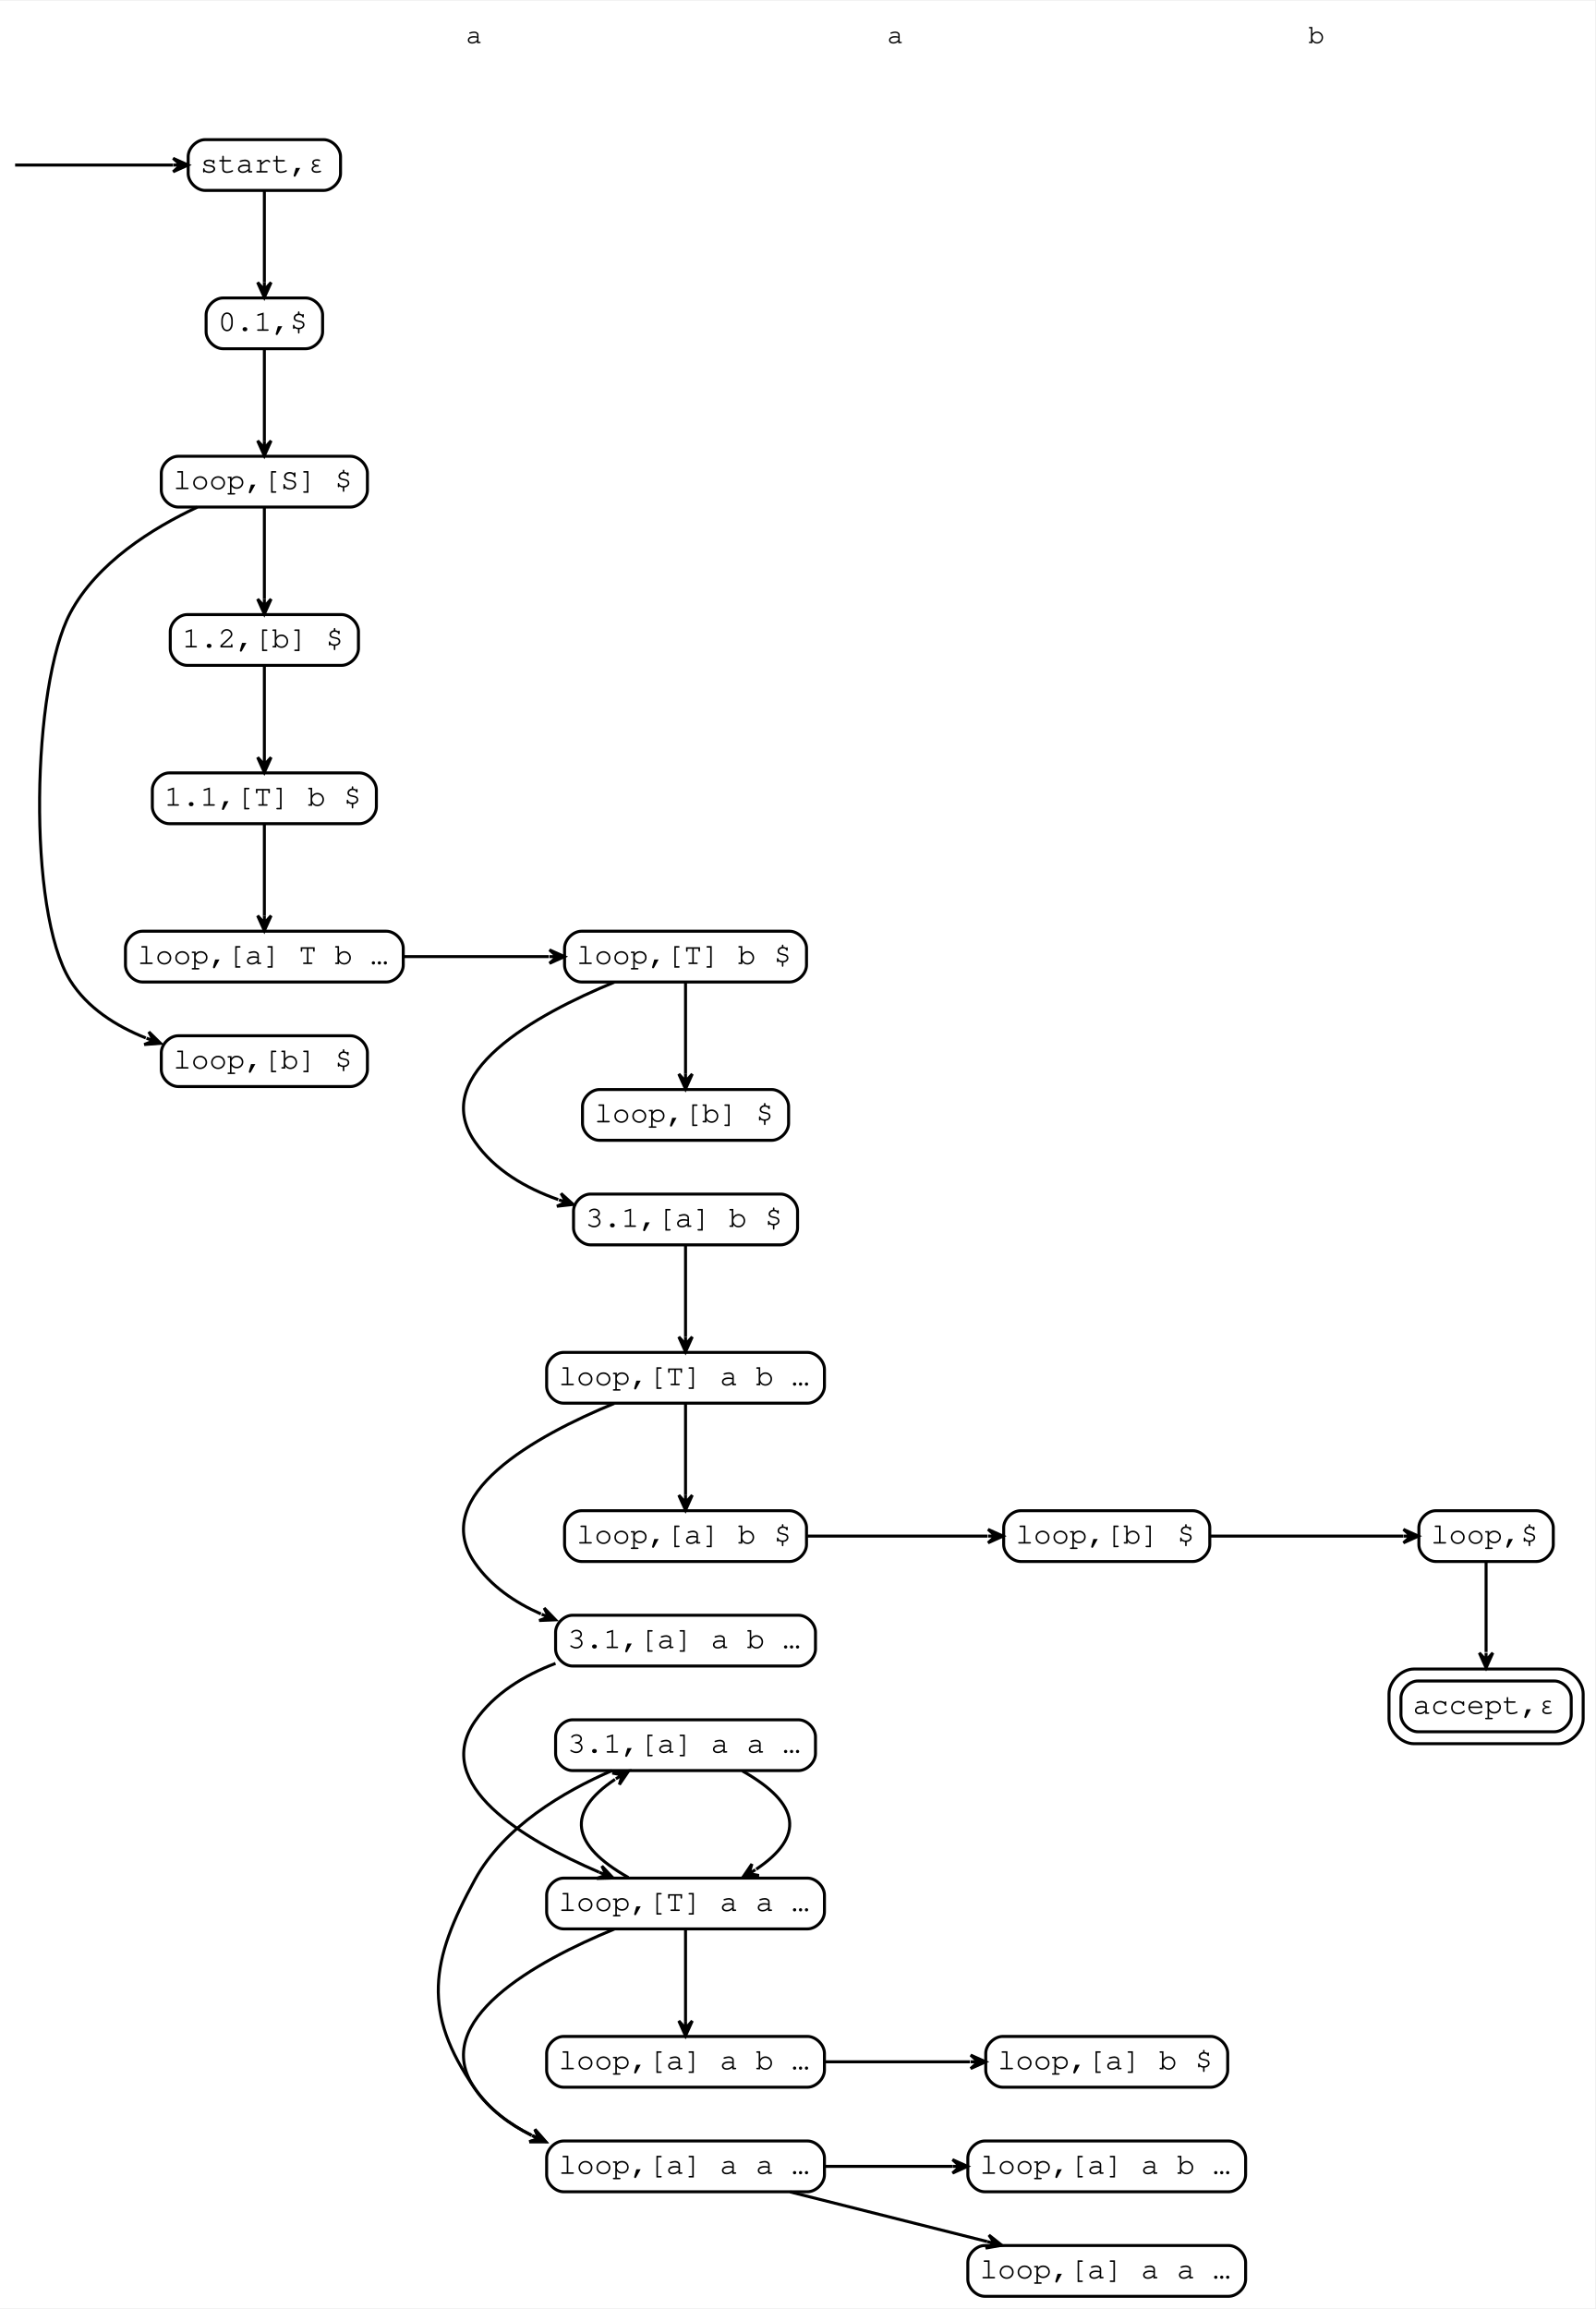
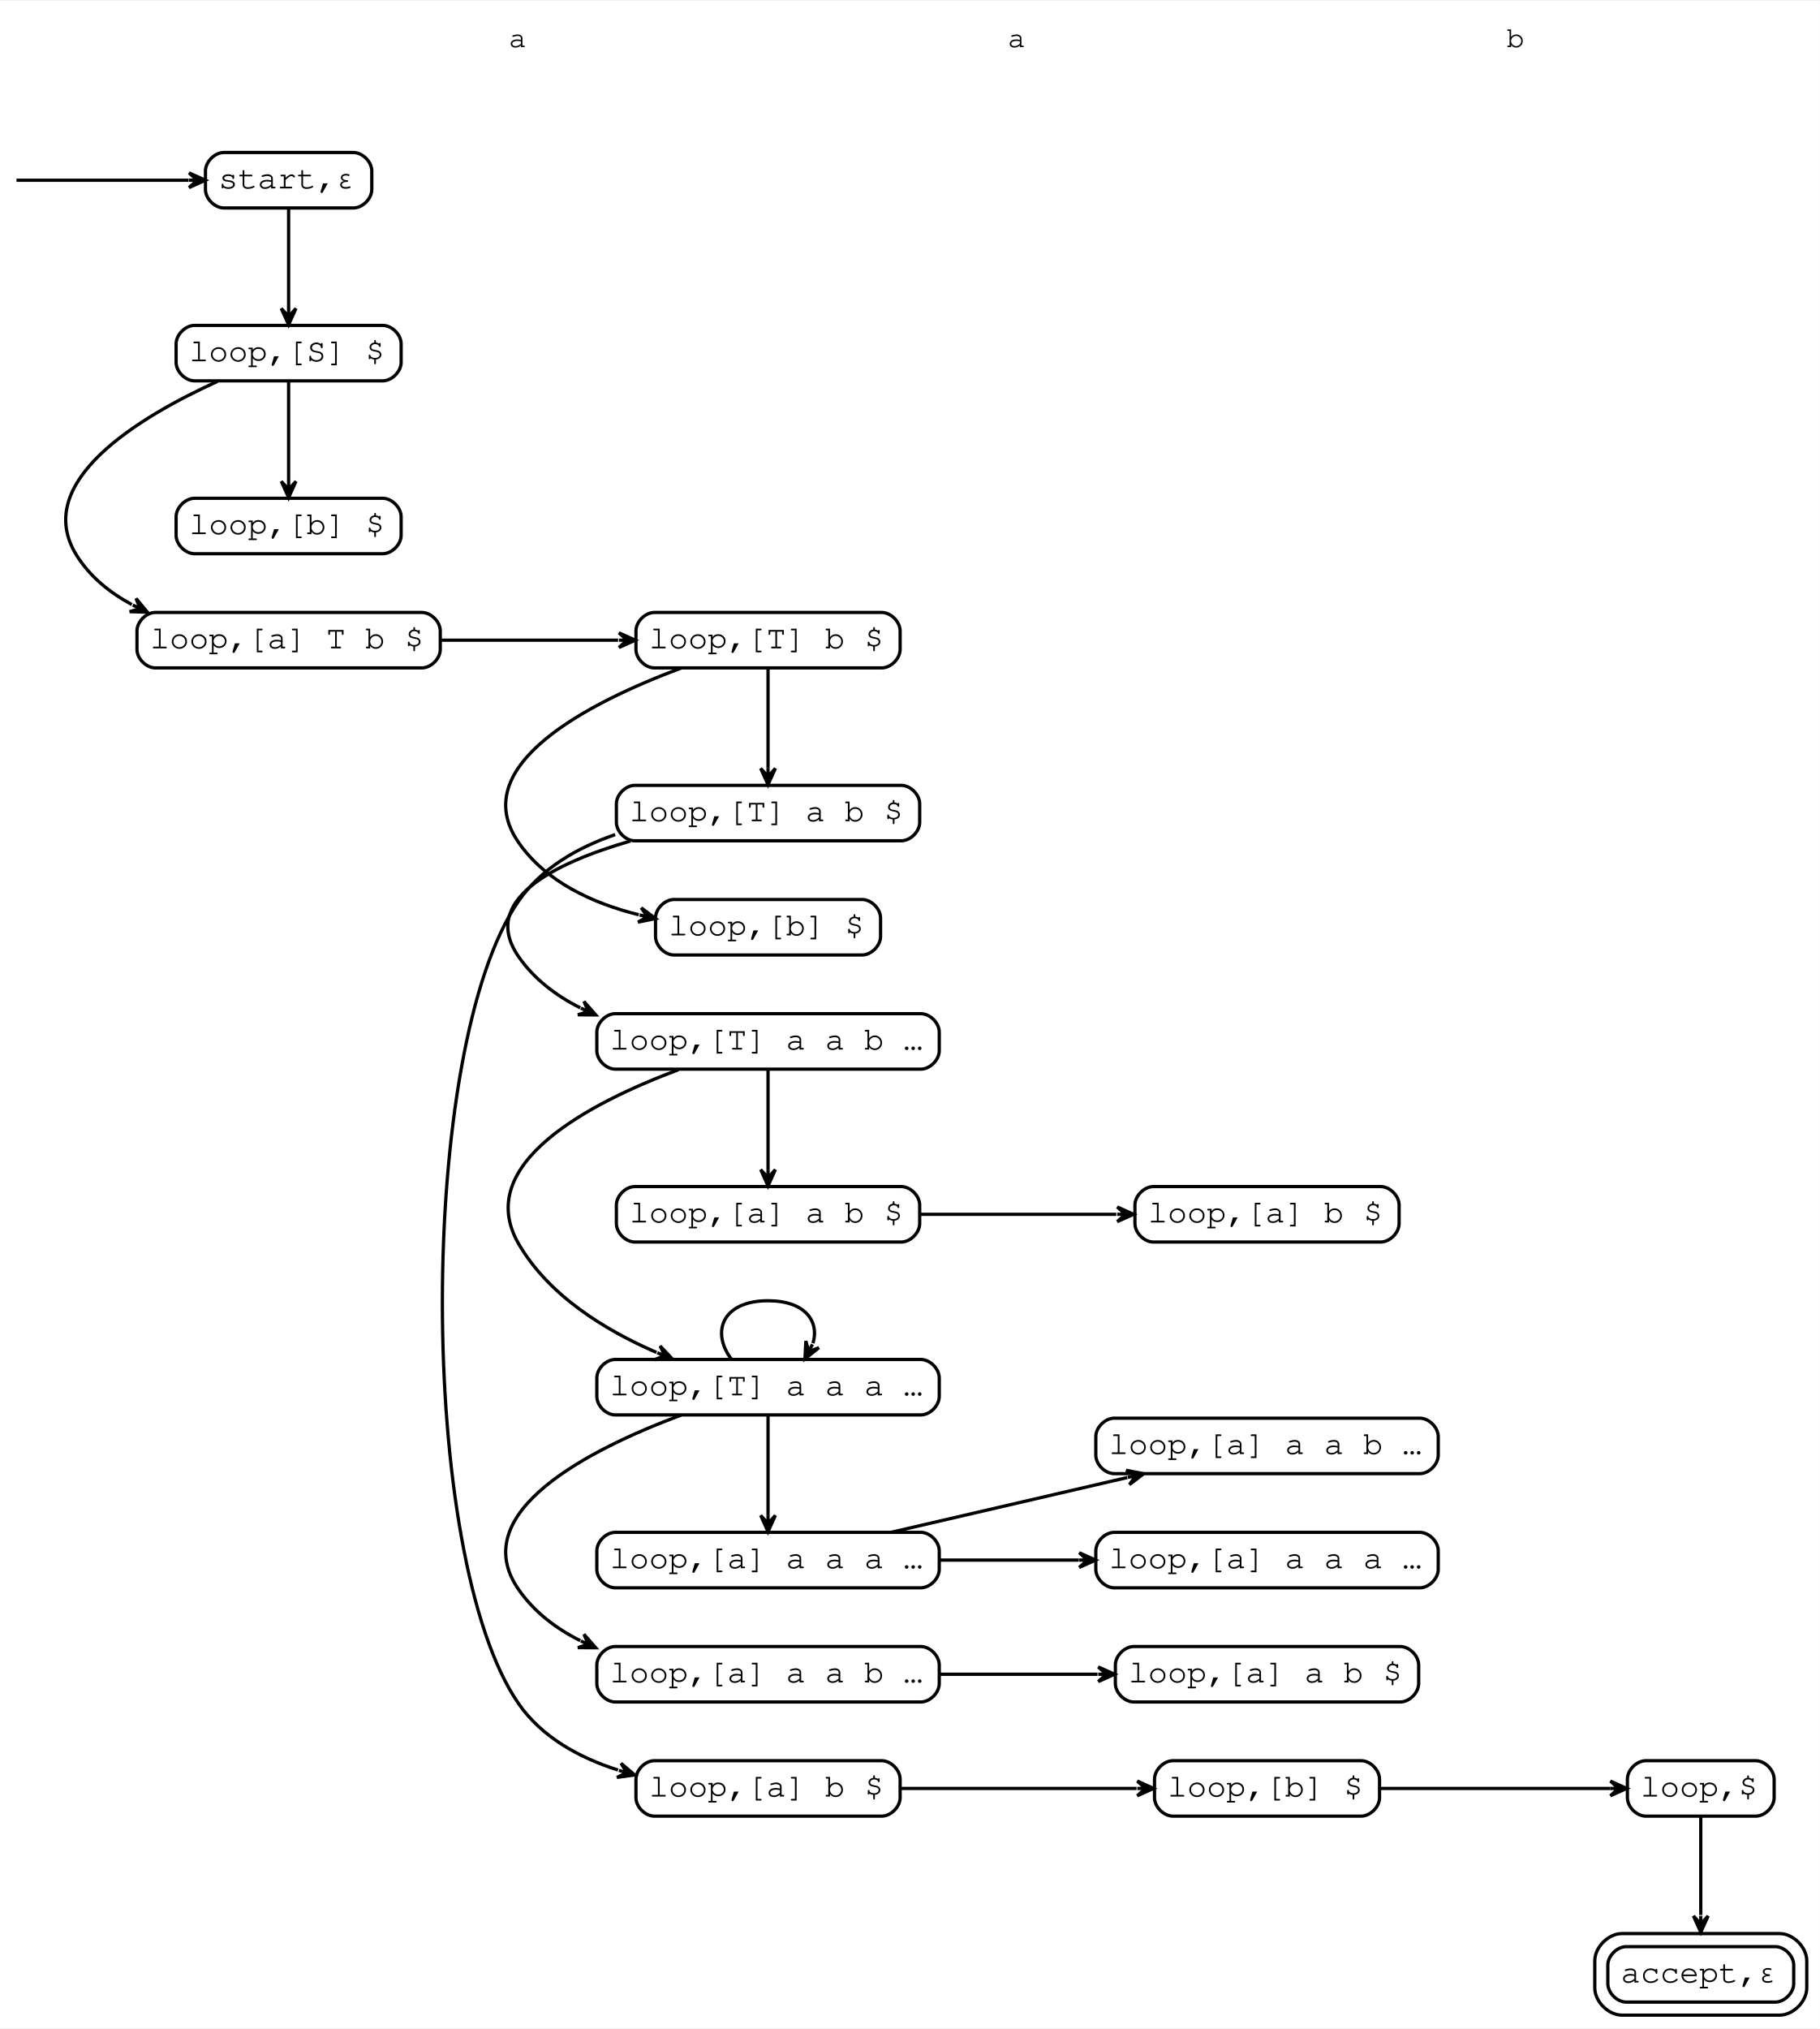
- <svg xmlns="http://www.w3.org/2000/svg" width="534pt" height="773pt" viewBox="0.00 0.00 534.00 772.50">
-   <g id="graph0" class="graph" transform="scale(1 1) rotate(0) translate(4 768.5)">
-     <polygon fill="white" stroke="transparent" points="-4,4 -4,-768.5 530,-768.5 530,4 -4,4" />
+ <svg xmlns="http://www.w3.org/2000/svg" width="558pt" height="622pt" viewBox="0.00 0.00 558.00 621.50">
+   <g id="graph0" class="graph" transform="scale(1 1) rotate(0) translate(4 617.5)">
+     <polygon fill="white" stroke="transparent" points="-4,4 -4,-617.5 554,-617.5 554,4 -4,4" />
    <g id="node1" class="node">
</g>
-     <g id="node25" class="node">
-       <path fill="none" stroke="black" d="M104.33,-722C104.33,-722 64.67,-722 64.67,-722 61.83,-722 59,-719.17 59,-716.33 59,-716.33 59,-710.67 59,-710.67 59,-707.83 61.83,-705 64.67,-705 64.67,-705 104.33,-705 104.33,-705 107.17,-705 110,-707.83 110,-710.67 110,-710.67 110,-716.33 110,-716.33 110,-719.17 107.17,-722 104.33,-722" />
-       <text text-anchor="start" x="63" y="-711" font-family="Courier,monospace" font-size="10.00">start,ε</text>
+     <g id="node2" class="node">
+       <path fill="none" stroke="black" d="M104.33,-571C104.33,-571 64.67,-571 64.67,-571 61.83,-571 59,-568.17 59,-565.33 59,-565.33 59,-559.67 59,-559.67 59,-556.83 61.83,-554 64.67,-554 64.67,-554 104.33,-554 104.33,-554 107.17,-554 110,-556.83 110,-559.67 110,-559.67 110,-565.33 110,-565.33 110,-568.17 107.17,-571 104.33,-571" />
+       <text text-anchor="start" x="63" y="-560" font-family="Courier,monospace" font-size="10.00">start,ε</text>
    </g>
    <g id="edge1" class="edge">
-       <path fill="none" stroke="black" d="M1.06,-713.5C2.53,-713.5 30.8,-713.5 53.84,-713.5" />
-       <polygon fill="black" stroke="black" points="58.96,-713.5 53.96,-715.75 56.46,-713.5 53.96,-713.5 53.96,-713.5 53.96,-713.5 56.46,-713.5 53.96,-711.25 58.96,-713.5 58.96,-713.5" />
-     </g>
-     <g id="node2" class="node">
- </g>
-     <g id="node4" class="node">
- </g>
-     <g id="edge3" class="edge">
-       <path fill="none" stroke="white" d="M245.25,-748.5C270.12,-748.5 314.05,-748.5 341.38,-748.5" />
-       <polygon fill="white" stroke="white" points="346.61,-748.5 341.61,-750.75 344.11,-748.5 341.61,-748.5 341.61,-748.5 341.61,-748.5 344.11,-748.5 341.61,-746.25 346.61,-748.5 346.61,-748.5" />
-       <text text-anchor="start" x="293" y="-754.3" font-family="Courier,monospace" font-size="9.00">a</text>
+       <path fill="none" stroke="black" d="M1.06,-562.5C2.53,-562.5 30.8,-562.5 53.84,-562.5" />
+       <polygon fill="black" stroke="black" points="58.96,-562.5 53.96,-564.75 56.46,-562.5 53.96,-562.5 53.96,-562.5 53.96,-562.5 56.46,-562.5 53.96,-560.25 58.96,-562.5 58.96,-562.5" />
    </g>
    <g id="node3" class="node">
+       <path fill="none" stroke="black" d="M113.33,-518C113.33,-518 55.67,-518 55.67,-518 52.83,-518 50,-515.17 50,-512.33 50,-512.33 50,-506.67 50,-506.67 50,-503.83 52.83,-501 55.67,-501 55.67,-501 113.33,-501 113.33,-501 116.17,-501 119,-503.83 119,-506.67 119,-506.67 119,-512.33 119,-512.33 119,-515.17 116.17,-518 113.33,-518" />
+       <text text-anchor="start" x="54" y="-507" font-family="Courier,monospace" font-size="10.00">loop,[S] $</text>
+     </g>
+     <g id="edge5" class="edge">
+       <path fill="none" stroke="black" d="M84.5,-553.85C84.5,-543.63 84.5,-533.42 84.5,-523.21" />
+       <polygon fill="black" stroke="black" points="84.5,-518.2 86.75,-523.2 84.5,-520.7 84.5,-523.2 84.5,-523.2 84.5,-523.2 84.5,-520.7 82.25,-523.2 84.5,-518.2 84.5,-518.2" />
+     </g>
+     <g id="node4" class="node">
+       <path fill="none" stroke="black" d="M125.33,-430C125.33,-430 43.67,-430 43.67,-430 40.83,-430 38,-427.17 38,-424.33 38,-424.33 38,-418.67 38,-418.67 38,-415.83 40.83,-413 43.67,-413 43.67,-413 125.33,-413 125.33,-413 128.17,-413 131,-415.83 131,-418.67 131,-418.67 131,-424.33 131,-424.33 131,-427.17 128.17,-430 125.33,-430" />
+       <text text-anchor="start" x="42" y="-419" font-family="Courier,monospace" font-size="10.00">loop,[a] T b $</text>
+     </g>
+     <g id="edge6" class="edge">
+       <path fill="none" stroke="black" d="M62.66,-500.82C38.72,-489.94 5.44,-469.98 19.5,-447.5 23.59,-440.97 29.63,-436.08 36.42,-432.42" />
+       <polygon fill="black" stroke="black" points="41.22,-430.07 37.71,-434.29 38.97,-431.17 36.72,-432.27 36.72,-432.27 36.72,-432.27 38.97,-431.17 35.74,-430.25 41.22,-430.07 41.22,-430.07" />
+     </g>
+     <g id="node5" class="node">
+       <path fill="none" stroke="black" d="M113.33,-465C113.33,-465 55.67,-465 55.67,-465 52.83,-465 50,-462.17 50,-459.33 50,-459.33 50,-453.67 50,-453.67 50,-450.83 52.83,-448 55.67,-448 55.67,-448 113.33,-448 113.33,-448 116.17,-448 119,-450.83 119,-453.67 119,-453.67 119,-459.33 119,-459.33 119,-462.17 116.17,-465 113.33,-465" />
+       <text text-anchor="start" x="54" y="-454" font-family="Courier,monospace" font-size="10.00">loop,[b] $</text>
+     </g>
+     <g id="edge7" class="edge">
+       <path fill="none" stroke="black" d="M84.5,-500.85C84.5,-490.63 84.5,-480.42 84.5,-470.21" />
+       <polygon fill="black" stroke="black" points="84.5,-465.2 86.75,-470.2 84.5,-467.7 84.5,-470.2 84.5,-470.2 84.5,-470.2 84.5,-467.7 82.25,-470.2 84.5,-465.2 84.5,-465.2" />
+     </g>
+     <g id="node10" class="node">
+       <path fill="none" stroke="black" d="M266.33,-430C266.33,-430 196.67,-430 196.67,-430 193.83,-430 191,-427.17 191,-424.33 191,-424.33 191,-418.67 191,-418.67 191,-415.83 193.83,-413 196.67,-413 196.67,-413 266.33,-413 266.33,-413 269.17,-413 272,-415.83 272,-418.67 272,-418.67 272,-424.33 272,-424.33 272,-427.17 269.17,-430 266.33,-430" />
+       <text text-anchor="start" x="195" y="-419" font-family="Courier,monospace" font-size="10.00">loop,[T] b $</text>
+     </g>
+     <g id="edge8" class="edge">
+       <path fill="none" stroke="black" d="M131.38,-421.5C148.67,-421.5 168.31,-421.5 185.52,-421.5" />
+       <polygon fill="black" stroke="black" points="190.78,-421.5 185.78,-423.75 188.28,-421.5 185.78,-421.5 185.78,-421.5 185.78,-421.5 188.28,-421.5 185.78,-419.25 190.78,-421.5 190.78,-421.5" />
+     </g>
+     <g id="node6" class="node">
+ </g>
+     <g id="node8" class="node">
</g>
    <g id="edge2" class="edge">
-       <path fill="none" stroke="white" d="M104.25,-748.5C129.12,-748.5 173.05,-748.5 200.38,-748.5" />
-       <polygon fill="white" stroke="white" points="205.61,-748.5 200.61,-750.75 203.11,-748.5 200.61,-748.5 200.61,-748.5 200.61,-748.5 203.11,-748.5 200.61,-746.25 205.61,-748.5 205.61,-748.5" />
-       <text text-anchor="start" x="152" y="-754.3" font-family="Courier,monospace" font-size="9.00">a</text>
+       <path fill="none" stroke="white" d="M104.16,-597.5C130.37,-597.5 178.09,-597.5 206.78,-597.5" />
+       <polygon fill="white" stroke="white" points="211.91,-597.5 206.91,-599.75 209.41,-597.5 206.91,-597.5 206.91,-597.5 206.91,-597.5 209.41,-597.5 206.91,-595.25 211.91,-597.5 211.91,-597.5" />
+       <text text-anchor="start" x="152" y="-603.3" font-family="Courier,monospace" font-size="9.00">a</text>
    </g>
-     <g id="node5" class="node">
+     <g id="node7" class="node">
+ </g>
+     <g id="node9" class="node">
</g>
    <g id="edge4" class="edge">
-       <path fill="none" stroke="white" d="M386.21,-748.5C408.12,-748.5 444.45,-748.5 468.44,-748.5" />
-       <polygon fill="white" stroke="white" points="473.66,-748.5 468.66,-750.75 471.16,-748.5 468.66,-748.5 468.66,-748.5 468.66,-748.5 471.16,-748.5 468.66,-746.25 473.66,-748.5 473.66,-748.5" />
-       <text text-anchor="start" x="434" y="-754.3" font-family="Courier,monospace" font-size="9.00">b</text>
+       <path fill="none" stroke="white" d="M404.27,-597.5C427.52,-597.5 467.16,-597.5 492.57,-597.5" />
+       <polygon fill="white" stroke="white" points="497.77,-597.5 492.77,-599.75 495.27,-597.5 492.77,-597.5 492.77,-597.5 492.77,-597.5 495.27,-597.5 492.77,-595.25 497.77,-597.5 497.77,-597.5" />
+       <text text-anchor="start" x="458" y="-603.3" font-family="Courier,monospace" font-size="9.00">b</text>
    </g>
-     <g id="node6" class="node">
-       <path fill="none" stroke="black" d="M113.33,-422C113.33,-422 55.67,-422 55.67,-422 52.83,-422 50,-419.17 50,-416.33 50,-416.33 50,-410.67 50,-410.67 50,-407.83 52.83,-405 55.67,-405 55.67,-405 113.33,-405 113.33,-405 116.17,-405 119,-407.83 119,-410.67 119,-410.67 119,-416.33 119,-416.33 119,-419.17 116.17,-422 113.33,-422" />
-       <text text-anchor="start" x="54" y="-411" font-family="Courier,monospace" font-size="10.00">loop,[b] $</text>
+     <g id="edge3" class="edge">
+       <path fill="none" stroke="white" d="M251.02,-597.5C278.41,-597.5 329.74,-597.5 359.83,-597.5" />
+       <polygon fill="white" stroke="white" points="364.83,-597.5 359.83,-599.75 362.33,-597.5 359.83,-597.5 359.83,-597.5 359.83,-597.5 362.33,-597.5 359.83,-595.25 364.83,-597.5 364.83,-597.5" />
+       <text text-anchor="start" x="305" y="-603.3" font-family="Courier,monospace" font-size="9.00">a</text>
    </g>
-     <g id="node7" class="node">
-       <path fill="none" stroke="black" d="M116.33,-510C116.33,-510 52.67,-510 52.67,-510 49.83,-510 47,-507.17 47,-504.33 47,-504.33 47,-498.67 47,-498.67 47,-495.83 49.83,-493 52.67,-493 52.67,-493 116.33,-493 116.33,-493 119.17,-493 122,-495.83 122,-498.67 122,-498.67 122,-504.33 122,-504.33 122,-507.17 119.17,-510 116.33,-510" />
-       <text text-anchor="start" x="51" y="-499" font-family="Courier,monospace" font-size="10.00">1.1,[T] b $</text>
+     <g id="node11" class="node">
+       <path fill="none" stroke="black" d="M272.33,-377C272.33,-377 190.67,-377 190.67,-377 187.83,-377 185,-374.17 185,-371.33 185,-371.33 185,-365.67 185,-365.67 185,-362.83 187.83,-360 190.67,-360 190.67,-360 272.33,-360 272.33,-360 275.17,-360 278,-362.83 278,-365.67 278,-365.67 278,-371.33 278,-371.33 278,-374.17 275.17,-377 272.33,-377" />
+       <text text-anchor="start" x="189" y="-366" font-family="Courier,monospace" font-size="10.00">loop,[T] a b $</text>
    </g>
-     <g id="node8" class="node">
-       <path fill="none" stroke="black" d="M125.33,-457C125.33,-457 43.67,-457 43.67,-457 40.83,-457 38,-454.17 38,-451.33 38,-451.33 38,-445.67 38,-445.67 38,-442.83 40.83,-440 43.67,-440 43.67,-440 125.33,-440 125.33,-440 128.17,-440 131,-442.83 131,-445.67 131,-445.67 131,-451.33 131,-451.33 131,-454.17 128.17,-457 125.33,-457" />
-       <text text-anchor="start" x="42" y="-446" font-family="Courier,monospace" font-size="10.00">loop,[a] T b …</text>
+     <g id="edge9" class="edge">
+       <path fill="none" stroke="black" d="M231.5,-412.85C231.5,-402.63 231.5,-392.42 231.5,-382.21" />
+       <polygon fill="black" stroke="black" points="231.5,-377.2 233.75,-382.2 231.5,-379.7 231.5,-382.2 231.5,-382.2 231.5,-382.2 231.5,-379.7 229.25,-382.2 231.5,-377.2 231.5,-377.2" />
+     </g>
+     <g id="node12" class="node">
+       <path fill="none" stroke="black" d="M260.33,-342C260.33,-342 202.67,-342 202.67,-342 199.83,-342 197,-339.17 197,-336.33 197,-336.33 197,-330.67 197,-330.67 197,-327.83 199.83,-325 202.67,-325 202.67,-325 260.33,-325 260.33,-325 263.17,-325 266,-327.83 266,-330.67 266,-330.67 266,-336.33 266,-336.33 266,-339.17 263.17,-342 260.33,-342" />
+       <text text-anchor="start" x="201" y="-331" font-family="Courier,monospace" font-size="10.00">loop,[b] $</text>
    </g>
    <g id="edge10" class="edge">
-       <path fill="none" stroke="black" d="M84.5,-492.85C84.5,-482.63 84.5,-472.42 84.5,-462.21" />
-       <polygon fill="black" stroke="black" points="84.5,-457.2 86.75,-462.2 84.5,-459.7 84.5,-462.2 84.5,-462.2 84.5,-462.2 84.5,-459.7 82.25,-462.2 84.5,-457.2 84.5,-457.2" />
+       <path fill="none" stroke="black" d="M204.8,-412.93C176.7,-402.43 138.64,-383.11 155,-359.5 163.4,-347.38 177.79,-340.83 191.85,-337.32" />
+       <polygon fill="black" stroke="black" points="197,-336.16 192.61,-339.45 194.56,-336.71 192.12,-337.26 192.12,-337.26 192.12,-337.26 194.56,-336.71 191.62,-335.06 197,-336.16 197,-336.16" />
    </g>
-     <g id="node11" class="node">
-       <path fill="none" stroke="black" d="M260.33,-457C260.33,-457 190.67,-457 190.67,-457 187.83,-457 185,-454.17 185,-451.33 185,-451.33 185,-445.67 185,-445.67 185,-442.83 187.83,-440 190.67,-440 190.67,-440 260.33,-440 260.33,-440 263.17,-440 266,-442.83 266,-445.67 266,-445.67 266,-451.33 266,-451.33 266,-454.17 263.17,-457 260.33,-457" />
-       <text text-anchor="start" x="189" y="-446" font-family="Courier,monospace" font-size="10.00">loop,[T] b $</text>
+     <g id="node13" class="node">
+       <path fill="none" stroke="black" d="M266.33,-78C266.33,-78 196.67,-78 196.67,-78 193.83,-78 191,-75.17 191,-72.33 191,-72.33 191,-66.67 191,-66.67 191,-63.83 193.83,-61 196.67,-61 196.67,-61 266.33,-61 266.33,-61 269.17,-61 272,-63.83 272,-66.67 272,-66.67 272,-72.33 272,-72.33 272,-75.17 269.17,-78 266.33,-78" />
+       <text text-anchor="start" x="195" y="-67" font-family="Courier,monospace" font-size="10.00">loop,[a] b $</text>
    </g>
    <g id="edge11" class="edge">
-       <path fill="none" stroke="black" d="M131.01,-448.5C146.66,-448.5 164.16,-448.5 179.75,-448.5" />
-       <polygon fill="black" stroke="black" points="184.96,-448.5 179.96,-450.75 182.46,-448.5 179.96,-448.5 179.96,-448.5 179.96,-448.5 182.46,-448.5 179.96,-446.25 184.96,-448.5 184.96,-448.5" />
+       <path fill="none" stroke="black" d="M184.63,-361.9C173.05,-357.92 161.98,-351.57 155,-341.5 123.86,-296.57 123.86,-140.43 155,-95.5 162.13,-85.21 173.59,-78.93 185.49,-75.13" />
+       <polygon fill="black" stroke="black" points="190.6,-73.64 186.43,-77.19 188.2,-74.34 185.8,-75.03 185.8,-75.03 185.8,-75.03 188.2,-74.34 185.17,-72.87 190.6,-73.64 190.6,-73.64" />
    </g>
-     <g id="node9" class="node">
-       <path fill="none" stroke="black" d="M263.33,-193C263.33,-193 187.67,-193 187.67,-193 184.83,-193 182,-190.17 182,-187.33 182,-187.33 182,-181.67 182,-181.67 182,-178.83 184.83,-176 187.67,-176 187.67,-176 263.33,-176 263.33,-176 266.17,-176 269,-178.83 269,-181.67 269,-181.67 269,-187.33 269,-187.33 269,-190.17 266.17,-193 263.33,-193" />
-       <text text-anchor="start" x="186" y="-182" font-family="Courier,monospace" font-size="10.00">3.1,[a] a a …</text>
+     <g id="node14" class="node">
+       <path fill="none" stroke="black" d="M278.33,-307C278.33,-307 184.67,-307 184.67,-307 181.83,-307 179,-304.17 179,-301.33 179,-301.33 179,-295.67 179,-295.67 179,-292.83 181.83,-290 184.67,-290 184.67,-290 278.33,-290 278.33,-290 281.17,-290 284,-292.83 284,-295.67 284,-295.67 284,-301.33 284,-301.33 284,-304.17 281.17,-307 278.33,-307" />
+       <text text-anchor="start" x="183" y="-296" font-family="Courier,monospace" font-size="10.00">loop,[T] a a b …</text>
+     </g>
+     <g id="edge12" class="edge">
+       <path fill="none" stroke="black" d="M189.27,-359.92C165.63,-353.06 143.09,-341.69 155,-324.5 159.76,-317.63 166.46,-312.54 173.93,-308.79" />
+       <polygon fill="black" stroke="black" points="178.67,-306.62 175.06,-310.75 176.39,-307.66 174.12,-308.7 174.12,-308.7 174.12,-308.7 176.39,-307.66 173.18,-306.66 178.67,-306.62 178.67,-306.62" />
+     </g>
+     <g id="node15" class="node">
+       <path fill="none" stroke="black" d="M413.33,-78C413.33,-78 355.67,-78 355.67,-78 352.83,-78 350,-75.17 350,-72.33 350,-72.33 350,-66.67 350,-66.67 350,-63.83 352.83,-61 355.67,-61 355.67,-61 413.33,-61 413.33,-61 416.17,-61 419,-63.83 419,-66.67 419,-66.67 419,-72.33 419,-72.33 419,-75.17 416.17,-78 413.33,-78" />
+       <text text-anchor="start" x="354" y="-67" font-family="Courier,monospace" font-size="10.00">loop,[b] $</text>
+     </g>
+     <g id="edge13" class="edge">
+       <path fill="none" stroke="black" d="M272.17,-69.5C294.5,-69.5 322.27,-69.5 344.49,-69.5" />
+       <polygon fill="black" stroke="black" points="349.72,-69.5 344.72,-71.75 347.22,-69.5 344.72,-69.5 344.72,-69.5 344.72,-69.5 347.22,-69.5 344.72,-67.25 349.72,-69.5 349.72,-69.5" />
    </g>
    <g id="node17" class="node">
-       <path fill="none" stroke="black" d="M266.33,-140C266.33,-140 184.67,-140 184.67,-140 181.83,-140 179,-137.17 179,-134.33 179,-134.33 179,-128.67 179,-128.67 179,-125.83 181.83,-123 184.67,-123 184.67,-123 266.33,-123 266.33,-123 269.17,-123 272,-125.83 272,-128.67 272,-128.67 272,-134.33 272,-134.33 272,-137.17 269.17,-140 266.33,-140" />
-       <text text-anchor="start" x="183" y="-129" font-family="Courier,monospace" font-size="10.00">loop,[T] a a …</text>
+       <path fill="none" stroke="black" d="M278.33,-201C278.33,-201 184.67,-201 184.67,-201 181.83,-201 179,-198.17 179,-195.33 179,-195.33 179,-189.67 179,-189.67 179,-186.83 181.83,-184 184.67,-184 184.67,-184 278.33,-184 278.33,-184 281.17,-184 284,-186.83 284,-189.67 284,-189.67 284,-195.33 284,-195.33 284,-198.17 281.17,-201 278.33,-201" />
+       <text text-anchor="start" x="183" y="-190" font-family="Courier,monospace" font-size="10.00">loop,[T] a a a …</text>
+     </g>
+     <g id="edge18" class="edge">
+       <path fill="none" stroke="black" d="M204.02,-289.82C176.74,-279.61 140.88,-260.92 155,-236.5 164.18,-220.63 181.48,-209.99 197.31,-203.15" />
+       <polygon fill="black" stroke="black" points="202.17,-201.15 198.41,-205.13 199.86,-202.1 197.55,-203.05 197.55,-203.05 197.55,-203.05 199.86,-202.1 196.69,-200.97 202.17,-201.15 202.17,-201.15" />
+     </g>
+     <g id="node18" class="node">
+       <path fill="none" stroke="black" d="M272.33,-254C272.33,-254 190.67,-254 190.67,-254 187.83,-254 185,-251.17 185,-248.33 185,-248.33 185,-242.67 185,-242.67 185,-239.83 187.83,-237 190.67,-237 190.67,-237 272.33,-237 272.33,-237 275.17,-237 278,-239.83 278,-242.67 278,-242.67 278,-248.33 278,-248.33 278,-251.17 275.17,-254 272.33,-254" />
+       <text text-anchor="start" x="189" y="-243" font-family="Courier,monospace" font-size="10.00">loop,[a] a b $</text>
+     </g>
+     <g id="edge19" class="edge">
+       <path fill="none" stroke="black" d="M231.5,-289.85C231.5,-279.63 231.5,-269.42 231.5,-259.21" />
+       <polygon fill="black" stroke="black" points="231.5,-254.2 233.75,-259.2 231.5,-256.7 231.5,-259.2 231.5,-259.2 231.5,-259.2 231.5,-256.7 229.25,-259.2 231.5,-254.2 231.5,-254.2" />
+     </g>
+     <g id="node16" class="node">
+       <path fill="none" stroke="black" d="M534.33,-78C534.33,-78 500.67,-78 500.67,-78 497.83,-78 495,-75.17 495,-72.33 495,-72.33 495,-66.67 495,-66.67 495,-63.83 497.83,-61 500.67,-61 500.67,-61 534.33,-61 534.33,-61 537.17,-61 540,-63.83 540,-66.67 540,-66.67 540,-72.33 540,-72.33 540,-75.17 537.17,-78 534.33,-78" />
+       <text text-anchor="start" x="499" y="-67" font-family="Courier,monospace" font-size="10.00">loop,$</text>
+     </g>
+     <g id="edge14" class="edge">
+       <path fill="none" stroke="black" d="M419.24,-69.5C441.18,-69.5 469.4,-69.5 489.79,-69.5" />
+       <polygon fill="black" stroke="black" points="494.79,-69.5 489.79,-71.75 492.29,-69.5 489.79,-69.5 489.79,-69.5 489.79,-69.5 492.29,-69.5 489.79,-67.25 494.79,-69.5 494.79,-69.5" />
+     </g>
+     <g id="node19" class="node">
+       <path fill="none" stroke="black" d="M540.33,-21C540.33,-21 494.67,-21 494.67,-21 491.83,-21 489,-18.17 489,-15.33 489,-15.33 489,-9.67 489,-9.67 489,-6.83 491.83,-4 494.67,-4 494.67,-4 540.33,-4 540.33,-4 543.17,-4 546,-6.83 546,-9.67 546,-9.67 546,-15.33 546,-15.33 546,-18.17 543.17,-21 540.33,-21" />
+       <path fill="none" stroke="black" d="M541.67,-25C541.67,-25 493.33,-25 493.33,-25 489.17,-25 485,-20.83 485,-16.67 485,-16.67 485,-8.33 485,-8.33 485,-4.17 489.17,0 493.33,0 493.33,0 541.67,0 541.67,0 545.83,0 550,-4.17 550,-8.33 550,-8.33 550,-16.67 550,-16.67 550,-20.83 545.83,-25 541.67,-25" />
+       <text text-anchor="start" x="493" y="-10" font-family="Courier,monospace" font-size="10.00">accept,ε</text>
+     </g>
+     <g id="edge20" class="edge">
+       <path fill="none" stroke="black" d="M517.5,-60.89C517.5,-50.82 517.5,-40.75 517.5,-30.68" />
+       <polygon fill="black" stroke="black" points="517.5,-25.41 519.75,-30.41 517.5,-27.91 517.5,-30.41 517.5,-30.41 517.5,-30.41 517.5,-27.91 515.25,-30.41 517.5,-25.41 517.5,-25.41" />
+     </g>
+     <g id="edge15" class="edge">
+       <path fill="none" stroke="black" d="M220.18,-201.19C213.92,-209.67 217.7,-219 231.5,-219 242.72,-219 247.31,-212.84 245.28,-205.98" />
+       <polygon fill="black" stroke="black" points="242.82,-201.19 247.11,-204.61 243.97,-203.41 245.11,-205.63 245.11,-205.63 245.11,-205.63 243.97,-203.41 243.1,-206.66 242.82,-201.19 242.82,-201.19" />
+     </g>
+     <g id="node21" class="node">
+       <path fill="none" stroke="black" d="M278.33,-113C278.33,-113 184.67,-113 184.67,-113 181.83,-113 179,-110.17 179,-107.33 179,-107.33 179,-101.67 179,-101.67 179,-98.83 181.83,-96 184.67,-96 184.67,-96 278.33,-96 278.33,-96 281.17,-96 284,-98.83 284,-101.67 284,-101.67 284,-107.33 284,-107.33 284,-110.17 281.17,-113 278.33,-113" />
+       <text text-anchor="start" x="183" y="-102" font-family="Courier,monospace" font-size="10.00">loop,[a] a a b …</text>
+     </g>
+     <g id="edge16" class="edge">
+       <path fill="none" stroke="black" d="M204.8,-183.93C176.7,-173.43 138.64,-154.11 155,-130.5 159.76,-123.63 166.46,-118.54 173.93,-114.79" />
+       <polygon fill="black" stroke="black" points="178.67,-112.62 175.06,-116.75 176.39,-113.66 174.12,-114.7 174.12,-114.7 174.12,-114.7 176.39,-113.66 173.18,-112.66 178.67,-112.62 178.67,-112.62" />
+     </g>
+     <g id="node22" class="node">
+       <path fill="none" stroke="black" d="M278.33,-148C278.33,-148 184.67,-148 184.67,-148 181.83,-148 179,-145.17 179,-142.33 179,-142.33 179,-136.67 179,-136.67 179,-133.83 181.83,-131 184.67,-131 184.67,-131 278.33,-131 278.33,-131 281.17,-131 284,-133.83 284,-136.67 284,-136.67 284,-142.33 284,-142.33 284,-145.17 281.17,-148 278.33,-148" />
+       <text text-anchor="start" x="183" y="-137" font-family="Courier,monospace" font-size="10.00">loop,[a] a a a …</text>
    </g>
    <g id="edge17" class="edge">
-       <path fill="none" stroke="black" d="M244.56,-175.85C263.98,-164.89 265.52,-153.94 249.17,-142.98" />
-       <polygon fill="black" stroke="black" points="244.63,-140.2 250.07,-140.89 246.76,-141.5 248.89,-142.81 248.89,-142.81 248.89,-142.81 246.76,-141.5 247.72,-144.73 244.63,-140.2 244.63,-140.2" />
-     </g>
-     <g id="node22" class="node">
-       <path fill="none" stroke="black" d="M266.33,-52C266.33,-52 184.67,-52 184.67,-52 181.83,-52 179,-49.17 179,-46.33 179,-46.33 179,-40.67 179,-40.67 179,-37.83 181.83,-35 184.67,-35 184.67,-35 266.33,-35 266.33,-35 269.17,-35 272,-37.83 272,-40.67 272,-40.67 272,-46.33 272,-46.33 272,-49.17 269.17,-52 266.33,-52" />
-       <text text-anchor="start" x="183" y="-41" font-family="Courier,monospace" font-size="10.00">loop,[a] a a …</text>
-     </g>
-     <g id="edge18" class="edge">
-       <path fill="none" stroke="black" d="M200.86,-175.98C184.65,-168.95 164.7,-157.2 155,-139.5 140.05,-112.22 137.28,-95.07 155,-69.5 159.74,-62.66 166.49,-57.62 173.96,-53.9" />
-       <polygon fill="black" stroke="black" points="178.69,-51.75 175.07,-55.87 176.41,-52.78 174.14,-53.82 174.14,-53.82 174.14,-53.82 176.41,-52.78 173.21,-51.77 178.69,-51.75 178.69,-51.75" />
-     </g>
-     <g id="node10" class="node">
-       <path fill="none" stroke="black" d="M510.33,-263C510.33,-263 476.67,-263 476.67,-263 473.83,-263 471,-260.17 471,-257.33 471,-257.33 471,-251.67 471,-251.67 471,-248.83 473.83,-246 476.67,-246 476.67,-246 510.33,-246 510.33,-246 513.17,-246 516,-248.83 516,-251.67 516,-251.67 516,-257.33 516,-257.33 516,-260.17 513.17,-263 510.33,-263" />
-       <text text-anchor="start" x="475" y="-252" font-family="Courier,monospace" font-size="10.00">loop,$</text>
+       <path fill="none" stroke="black" d="M231.5,-183.85C231.5,-173.63 231.5,-163.42 231.5,-153.21" />
+       <polygon fill="black" stroke="black" points="231.5,-148.2 233.75,-153.2 231.5,-150.7 231.5,-153.2 231.5,-153.2 231.5,-153.2 231.5,-150.7 229.25,-153.2 231.5,-148.2 231.5,-148.2" />
    </g>
    <g id="node20" class="node">
-       <path fill="none" stroke="black" d="M516.33,-206C516.33,-206 470.67,-206 470.67,-206 467.83,-206 465,-203.17 465,-200.33 465,-200.33 465,-194.67 465,-194.67 465,-191.83 467.83,-189 470.67,-189 470.67,-189 516.33,-189 516.33,-189 519.17,-189 522,-191.83 522,-194.67 522,-194.67 522,-200.33 522,-200.33 522,-203.17 519.17,-206 516.33,-206" />
-       <path fill="none" stroke="black" d="M517.67,-210C517.67,-210 469.33,-210 469.33,-210 465.17,-210 461,-205.83 461,-201.67 461,-201.67 461,-193.33 461,-193.33 461,-189.17 465.17,-185 469.33,-185 469.33,-185 517.67,-185 517.67,-185 521.83,-185 526,-189.17 526,-193.33 526,-193.33 526,-201.67 526,-201.67 526,-205.83 521.83,-210 517.67,-210" />
-       <text text-anchor="start" x="469" y="-195" font-family="Courier,monospace" font-size="10.00">accept,ε</text>
-     </g>
-     <g id="edge25" class="edge">
-       <path fill="none" stroke="black" d="M493.5,-245.89C493.5,-235.82 493.5,-225.75 493.5,-215.68" />
-       <polygon fill="black" stroke="black" points="493.5,-210.41 495.75,-215.41 493.5,-212.91 493.5,-215.41 493.5,-215.41 493.5,-215.41 493.5,-212.91 491.25,-215.41 493.5,-210.41 493.5,-210.41" />
-     </g>
-     <g id="node12" class="node">
-       <path fill="none" stroke="black" d="M257.33,-369C257.33,-369 193.67,-369 193.67,-369 190.83,-369 188,-366.17 188,-363.33 188,-363.33 188,-357.67 188,-357.67 188,-354.83 190.83,-352 193.67,-352 193.67,-352 257.33,-352 257.33,-352 260.17,-352 263,-354.83 263,-357.67 263,-357.67 263,-363.33 263,-363.33 263,-366.17 260.17,-369 257.33,-369" />
-       <text text-anchor="start" x="192" y="-358" font-family="Courier,monospace" font-size="10.00">3.1,[a] b $</text>
-     </g>
-     <g id="edge12" class="edge">
-       <path fill="none" stroke="black" d="M201.63,-439.92C175.48,-429.14 139.22,-409.27 155,-386.5 161.57,-377.02 172.02,-370.98 182.88,-367.15" />
-       <polygon fill="black" stroke="black" points="187.89,-365.53 183.82,-369.21 185.51,-366.3 183.13,-367.07 183.13,-367.07 183.13,-367.07 185.51,-366.3 182.44,-364.92 187.89,-365.53 187.89,-365.53" />
-     </g>
-     <g id="node13" class="node">
-       <path fill="none" stroke="black" d="M254.33,-404C254.33,-404 196.67,-404 196.67,-404 193.83,-404 191,-401.17 191,-398.33 191,-398.33 191,-392.67 191,-392.67 191,-389.83 193.83,-387 196.67,-387 196.67,-387 254.33,-387 254.33,-387 257.17,-387 260,-389.83 260,-392.67 260,-392.67 260,-398.33 260,-398.33 260,-401.17 257.17,-404 254.33,-404" />
-       <text text-anchor="start" x="195" y="-393" font-family="Courier,monospace" font-size="10.00">loop,[b] $</text>
-     </g>
-     <g id="edge13" class="edge">
-       <path fill="none" stroke="black" d="M225.5,-439.85C225.5,-429.63 225.5,-419.42 225.5,-409.21" />
-       <polygon fill="black" stroke="black" points="225.5,-404.2 227.75,-409.2 225.5,-406.7 225.5,-409.2 225.5,-409.2 225.5,-409.2 225.5,-406.7 223.25,-409.2 225.5,-404.2 225.5,-404.2" />
-     </g>
-     <g id="node14" class="node">
-       <path fill="none" stroke="black" d="M266.33,-316C266.33,-316 184.67,-316 184.67,-316 181.83,-316 179,-313.17 179,-310.33 179,-310.33 179,-304.67 179,-304.67 179,-301.83 181.83,-299 184.67,-299 184.67,-299 266.33,-299 266.33,-299 269.17,-299 272,-301.83 272,-304.67 272,-304.67 272,-310.33 272,-310.33 272,-313.17 269.17,-316 266.33,-316" />
-       <text text-anchor="start" x="183" y="-305" font-family="Courier,monospace" font-size="10.00">loop,[T] a b …</text>
-     </g>
-     <g id="edge14" class="edge">
-       <path fill="none" stroke="black" d="M225.5,-351.85C225.5,-341.63 225.5,-331.42 225.5,-321.21" />
-       <polygon fill="black" stroke="black" points="225.5,-316.2 227.75,-321.2 225.5,-318.7 225.5,-321.2 225.5,-321.2 225.5,-321.2 225.5,-318.7 223.25,-321.2 225.5,-316.2 225.5,-316.2" />
-     </g>
-     <g id="node15" class="node">
-       <path fill="none" stroke="black" d="M263.33,-228C263.33,-228 187.67,-228 187.67,-228 184.83,-228 182,-225.17 182,-222.33 182,-222.33 182,-216.67 182,-216.67 182,-213.83 184.83,-211 187.67,-211 187.67,-211 263.33,-211 263.33,-211 266.17,-211 269,-213.83 269,-216.67 269,-216.67 269,-222.33 269,-222.33 269,-225.17 266.17,-228 263.33,-228" />
-       <text text-anchor="start" x="186" y="-217" font-family="Courier,monospace" font-size="10.00">3.1,[a] a b …</text>
-     </g>
-     <g id="edge15" class="edge">
-       <path fill="none" stroke="black" d="M201.63,-298.92C175.48,-288.14 139.22,-268.27 155,-245.5 160.39,-237.72 168.39,-232.26 177.09,-228.43" />
-       <polygon fill="black" stroke="black" points="181.98,-226.47 178.18,-230.42 179.66,-227.4 177.34,-228.33 177.34,-228.33 177.34,-228.33 179.66,-227.4 176.5,-226.24 181.98,-226.47 181.98,-226.47" />
-     </g>
-     <g id="node16" class="node">
-       <path fill="none" stroke="black" d="M260.33,-263C260.33,-263 190.67,-263 190.67,-263 187.83,-263 185,-260.17 185,-257.33 185,-257.33 185,-251.67 185,-251.67 185,-248.83 187.83,-246 190.67,-246 190.67,-246 260.33,-246 260.33,-246 263.17,-246 266,-248.83 266,-251.67 266,-251.67 266,-257.33 266,-257.33 266,-260.17 263.17,-263 260.33,-263" />
-       <text text-anchor="start" x="189" y="-252" font-family="Courier,monospace" font-size="10.00">loop,[a] b $</text>
-     </g>
-     <g id="edge16" class="edge">
-       <path fill="none" stroke="black" d="M225.5,-298.85C225.5,-288.63 225.5,-278.42 225.5,-268.21" />
-       <polygon fill="black" stroke="black" points="225.5,-263.2 227.75,-268.2 225.5,-265.7 225.5,-268.2 225.5,-268.2 225.5,-268.2 225.5,-265.7 223.25,-268.2 225.5,-263.2 225.5,-263.2" />
-     </g>
-     <g id="edge19" class="edge">
-       <path fill="none" stroke="black" d="M181.97,-211.88C171.44,-207.88 161.39,-201.79 155,-192.5 140.41,-171.28 171.18,-152.88 196.57,-141.98" />
-       <polygon fill="black" stroke="black" points="201.24,-140.04 197.49,-144.04 198.93,-141 196.62,-141.96 196.62,-141.96 196.62,-141.96 198.93,-141 195.76,-139.89 201.24,-140.04 201.24,-140.04" />
-     </g>
-     <g id="node18" class="node">
-       <path fill="none" stroke="black" d="M395.33,-263C395.33,-263 337.67,-263 337.67,-263 334.83,-263 332,-260.17 332,-257.33 332,-257.33 332,-251.67 332,-251.67 332,-248.83 334.83,-246 337.67,-246 337.67,-246 395.33,-246 395.33,-246 398.17,-246 401,-248.83 401,-251.67 401,-251.67 401,-257.33 401,-257.33 401,-260.17 398.17,-263 395.33,-263" />
-       <text text-anchor="start" x="336" y="-252" font-family="Courier,monospace" font-size="10.00">loop,[b] $</text>
-     </g>
-     <g id="edge20" class="edge">
-       <path fill="none" stroke="black" d="M266.33,-254.5C285.25,-254.5 307.78,-254.5 326.58,-254.5" />
-       <polygon fill="black" stroke="black" points="331.78,-254.5 326.78,-256.75 329.28,-254.5 326.78,-254.5 326.78,-254.5 326.78,-254.5 329.28,-254.5 326.78,-252.25 331.78,-254.5 331.78,-254.5" />
+       <path fill="none" stroke="black" d="M419.33,-254C419.33,-254 349.67,-254 349.67,-254 346.83,-254 344,-251.17 344,-248.33 344,-248.33 344,-242.67 344,-242.67 344,-239.83 346.83,-237 349.67,-237 349.67,-237 419.33,-237 419.33,-237 422.17,-237 425,-239.83 425,-242.67 425,-242.67 425,-248.33 425,-248.33 425,-251.17 422.17,-254 419.33,-254" />
+       <text text-anchor="start" x="348" y="-243" font-family="Courier,monospace" font-size="10.00">loop,[a] b $</text>
    </g>
    <g id="edge21" class="edge">
-       <path fill="none" stroke="black" d="M206.37,-140.2C186.99,-151.15 185.5,-162.11 201.89,-173.06" />
-       <polygon fill="black" stroke="black" points="206.44,-175.85 201,-175.16 204.31,-174.54 202.18,-173.24 202.18,-173.24 202.18,-173.24 204.31,-174.54 203.35,-171.32 206.44,-175.85 206.44,-175.85" />
+       <path fill="none" stroke="black" d="M278.21,-245.5C297.26,-245.5 319.31,-245.5 338.3,-245.5" />
+       <polygon fill="black" stroke="black" points="343.57,-245.5 338.57,-247.75 341.07,-245.5 338.57,-245.5 338.57,-245.5 338.57,-245.5 341.07,-245.5 338.57,-243.25 343.57,-245.5 343.57,-245.5" />
    </g>
-     <g id="node19" class="node">
-       <path fill="none" stroke="black" d="M266.33,-87C266.33,-87 184.67,-87 184.67,-87 181.83,-87 179,-84.17 179,-81.33 179,-81.33 179,-75.67 179,-75.67 179,-72.83 181.83,-70 184.67,-70 184.67,-70 266.33,-70 266.33,-70 269.17,-70 272,-72.83 272,-75.67 272,-75.67 272,-81.33 272,-81.33 272,-84.17 269.17,-87 266.33,-87" />
-       <text text-anchor="start" x="183" y="-76" font-family="Courier,monospace" font-size="10.00">loop,[a] a b …</text>
+     <g id="node23" class="node">
+       <path fill="none" stroke="black" d="M425.33,-113C425.33,-113 343.67,-113 343.67,-113 340.83,-113 338,-110.17 338,-107.33 338,-107.33 338,-101.67 338,-101.67 338,-98.83 340.83,-96 343.67,-96 343.67,-96 425.33,-96 425.33,-96 428.17,-96 431,-98.83 431,-101.67 431,-101.67 431,-107.33 431,-107.33 431,-110.17 428.17,-113 425.33,-113" />
+       <text text-anchor="start" x="342" y="-102" font-family="Courier,monospace" font-size="10.00">loop,[a] a b $</text>
    </g>
    <g id="edge22" class="edge">
-       <path fill="none" stroke="black" d="M225.5,-122.85C225.5,-112.63 225.5,-102.42 225.5,-92.21" />
-       <polygon fill="black" stroke="black" points="225.5,-87.2 227.75,-92.2 225.5,-89.7 225.5,-92.2 225.5,-92.2 225.5,-92.2 225.5,-89.7 223.25,-92.2 225.5,-87.2 225.5,-87.2" />
+       <path fill="none" stroke="black" d="M284.04,-104.5C299.7,-104.5 316.89,-104.5 332.52,-104.5" />
+       <polygon fill="black" stroke="black" points="337.75,-104.5 332.75,-106.75 335.25,-104.5 332.75,-104.5 332.75,-104.5 332.75,-104.5 335.25,-104.5 332.75,-102.25 337.75,-104.5 337.75,-104.5" />
+     </g>
+     <g id="node24" class="node">
+       <path fill="none" stroke="black" d="M431.33,-183C431.33,-183 337.67,-183 337.67,-183 334.83,-183 332,-180.17 332,-177.33 332,-177.33 332,-171.67 332,-171.67 332,-168.83 334.83,-166 337.67,-166 337.67,-166 431.33,-166 431.33,-166 434.17,-166 437,-168.83 437,-171.67 437,-171.67 437,-177.33 437,-177.33 437,-180.17 434.17,-183 431.33,-183" />
+       <text text-anchor="start" x="336" y="-172" font-family="Courier,monospace" font-size="10.00">loop,[a] a a b …</text>
    </g>
    <g id="edge23" class="edge">
-       <path fill="none" stroke="black" d="M201.63,-122.92C175.48,-112.14 139.22,-92.27 155,-69.5 159.74,-62.66 166.49,-57.62 173.96,-53.9" />
-       <polygon fill="black" stroke="black" points="178.69,-51.75 175.07,-55.87 176.41,-52.78 174.14,-53.82 174.14,-53.82 174.14,-53.82 176.41,-52.78 173.21,-51.77 178.69,-51.75 178.69,-51.75" />
+       <path fill="none" stroke="black" d="M269.44,-148.06C291.27,-153.12 318.99,-159.55 341.64,-164.8" />
+       <polygon fill="black" stroke="black" points="346.68,-165.97 341.3,-167.03 344.25,-165.4 341.81,-164.84 341.81,-164.84 341.81,-164.84 344.25,-165.4 342.32,-162.64 346.68,-165.97 346.68,-165.97" />
+     </g>
+     <g id="node25" class="node">
+       <path fill="none" stroke="black" d="M431.33,-148C431.33,-148 337.67,-148 337.67,-148 334.83,-148 332,-145.17 332,-142.33 332,-142.33 332,-136.67 332,-136.67 332,-133.83 334.83,-131 337.67,-131 337.67,-131 431.33,-131 431.33,-131 434.17,-131 437,-133.83 437,-136.67 437,-136.67 437,-142.33 437,-142.33 437,-145.17 434.17,-148 431.33,-148" />
+       <text text-anchor="start" x="336" y="-137" font-family="Courier,monospace" font-size="10.00">loop,[a] a a a …</text>
    </g>
    <g id="edge24" class="edge">
-       <path fill="none" stroke="black" d="M401.33,-254.5C421.55,-254.5 446.89,-254.5 465.72,-254.5" />
-       <polygon fill="black" stroke="black" points="470.84,-254.5 465.84,-256.75 468.34,-254.5 465.84,-254.5 465.84,-254.5 465.84,-254.5 468.34,-254.5 465.84,-252.25 470.84,-254.5 470.84,-254.5" />
-     </g>
-     <g id="node21" class="node">
-       <path fill="none" stroke="black" d="M401.33,-87C401.33,-87 331.67,-87 331.67,-87 328.83,-87 326,-84.17 326,-81.33 326,-81.33 326,-75.67 326,-75.67 326,-72.83 328.83,-70 331.67,-70 331.67,-70 401.33,-70 401.33,-70 404.17,-70 407,-72.83 407,-75.67 407,-75.67 407,-81.33 407,-81.33 407,-84.17 404.17,-87 401.33,-87" />
-       <text text-anchor="start" x="330" y="-76" font-family="Courier,monospace" font-size="10.00">loop,[a] b $</text>
-     </g>
-     <g id="edge26" class="edge">
-       <path fill="none" stroke="black" d="M272.01,-78.5C287.66,-78.5 305.16,-78.5 320.75,-78.5" />
-       <polygon fill="black" stroke="black" points="325.96,-78.5 320.96,-80.75 323.46,-78.5 320.96,-78.5 320.96,-78.5 320.96,-78.5 323.46,-78.5 320.96,-76.25 325.96,-78.5 325.96,-78.5" />
-     </g>
-     <g id="node23" class="node">
-       <path fill="none" stroke="black" d="M407.33,-52C407.33,-52 325.67,-52 325.67,-52 322.83,-52 320,-49.17 320,-46.33 320,-46.33 320,-40.67 320,-40.67 320,-37.83 322.83,-35 325.67,-35 325.67,-35 407.33,-35 407.33,-35 410.17,-35 413,-37.83 413,-40.67 413,-40.67 413,-46.33 413,-46.33 413,-49.17 410.17,-52 407.33,-52" />
-       <text text-anchor="start" x="324" y="-41" font-family="Courier,monospace" font-size="10.00">loop,[a] a b …</text>
-     </g>
-     <g id="edge27" class="edge">
-       <path fill="none" stroke="black" d="M272.01,-43.5C285.69,-43.5 300.79,-43.5 314.78,-43.5" />
-       <polygon fill="black" stroke="black" points="319.88,-43.5 314.88,-45.75 317.38,-43.5 314.88,-43.5 314.88,-43.5 314.88,-43.5 317.38,-43.5 314.88,-41.25 319.88,-43.5 319.88,-43.5" />
-     </g>
-     <g id="node24" class="node">
-       <path fill="none" stroke="black" d="M407.33,-17C407.33,-17 325.67,-17 325.67,-17 322.83,-17 320,-14.17 320,-11.33 320,-11.33 320,-5.67 320,-5.67 320,-2.83 322.83,0 325.67,0 325.67,0 407.33,0 407.33,0 410.17,0 413,-2.83 413,-5.67 413,-5.67 413,-11.33 413,-11.33 413,-14.17 410.17,-17 407.33,-17" />
-       <text text-anchor="start" x="324" y="-6" font-family="Courier,monospace" font-size="10.00">loop,[a] a a …</text>
-     </g>
-     <g id="edge28" class="edge">
-       <path fill="none" stroke="black" d="M260.5,-34.94C280.44,-29.92 305.72,-23.55 326.47,-18.33" />
-       <polygon fill="black" stroke="black" points="331.37,-17.09 327.07,-20.5 328.94,-17.71 326.52,-18.32 326.52,-18.32 326.52,-18.32 328.94,-17.71 325.97,-16.13 331.37,-17.09 331.37,-17.09" />
-     </g>
-     <g id="node26" class="node">
-       <path fill="none" stroke="black" d="M98.33,-669C98.33,-669 70.67,-669 70.67,-669 67.83,-669 65,-666.17 65,-663.33 65,-663.33 65,-657.67 65,-657.67 65,-654.83 67.83,-652 70.67,-652 70.67,-652 98.33,-652 98.33,-652 101.17,-652 104,-654.83 104,-657.67 104,-657.67 104,-663.33 104,-663.33 104,-666.17 101.17,-669 98.33,-669" />
-       <text text-anchor="start" x="69" y="-658" font-family="Courier,monospace" font-size="10.00">0.1,$</text>
-     </g>
-     <g id="edge5" class="edge">
-       <path fill="none" stroke="black" d="M84.5,-704.85C84.5,-694.63 84.5,-684.42 84.5,-674.21" />
-       <polygon fill="black" stroke="black" points="84.5,-669.2 86.75,-674.2 84.5,-671.7 84.5,-674.2 84.5,-674.2 84.5,-674.2 84.5,-671.7 82.25,-674.2 84.5,-669.2 84.5,-669.2" />
-     </g>
-     <g id="node27" class="node">
-       <path fill="none" stroke="black" d="M113.33,-616C113.33,-616 55.67,-616 55.67,-616 52.83,-616 50,-613.17 50,-610.33 50,-610.33 50,-604.67 50,-604.67 50,-601.83 52.83,-599 55.67,-599 55.67,-599 113.33,-599 113.33,-599 116.17,-599 119,-601.83 119,-604.67 119,-604.67 119,-610.33 119,-610.33 119,-613.17 116.17,-616 113.33,-616" />
-       <text text-anchor="start" x="54" y="-605" font-family="Courier,monospace" font-size="10.00">loop,[S] $</text>
-     </g>
-     <g id="edge6" class="edge">
-       <path fill="none" stroke="black" d="M84.5,-651.85C84.5,-641.63 84.5,-631.42 84.5,-621.21" />
-       <polygon fill="black" stroke="black" points="84.5,-616.2 86.75,-621.2 84.5,-618.7 84.5,-621.2 84.5,-621.2 84.5,-621.2 84.5,-618.7 82.25,-621.2 84.5,-616.2 84.5,-616.2" />
-     </g>
-     <g id="edge8" class="edge">
-       <path fill="none" stroke="black" d="M62.07,-598.97C47.04,-591.93 28.44,-580.35 19.5,-563.5 6.69,-539.36 5,-463.67 19.5,-440.5 25.24,-431.33 34.78,-425.27 44.8,-421.27" />
-       <polygon fill="black" stroke="black" points="49.75,-419.47 45.83,-423.3 47.4,-420.33 45.05,-421.18 45.05,-421.18 45.05,-421.18 47.4,-420.33 44.28,-419.07 49.75,-419.47 49.75,-419.47" />
-     </g>
-     <g id="node28" class="node">
-       <path fill="none" stroke="black" d="M110.33,-563C110.33,-563 58.67,-563 58.67,-563 55.83,-563 53,-560.17 53,-557.33 53,-557.33 53,-551.67 53,-551.67 53,-548.83 55.83,-546 58.67,-546 58.67,-546 110.33,-546 110.33,-546 113.17,-546 116,-548.83 116,-551.67 116,-551.67 116,-557.33 116,-557.33 116,-560.17 113.17,-563 110.33,-563" />
-       <text text-anchor="start" x="57" y="-552" font-family="Courier,monospace" font-size="10.00">1.2,[b] $</text>
-     </g>
-     <g id="edge7" class="edge">
-       <path fill="none" stroke="black" d="M84.5,-598.85C84.5,-588.63 84.5,-578.42 84.5,-568.21" />
-       <polygon fill="black" stroke="black" points="84.5,-563.2 86.75,-568.2 84.5,-565.7 84.5,-568.2 84.5,-568.2 84.5,-568.2 84.5,-565.7 82.25,-568.2 84.5,-563.2 84.5,-563.2" />
-     </g>
-     <g id="edge9" class="edge">
-       <path fill="none" stroke="black" d="M84.5,-545.85C84.5,-535.63 84.5,-525.42 84.5,-515.21" />
-       <polygon fill="black" stroke="black" points="84.5,-510.2 86.75,-515.2 84.5,-512.7 84.5,-515.2 84.5,-515.2 84.5,-515.2 84.5,-512.7 82.25,-515.2 84.5,-510.2 84.5,-510.2" />
+       <path fill="none" stroke="black" d="M284.04,-139.5C297.82,-139.5 312.78,-139.5 326.81,-139.5" />
+       <polygon fill="black" stroke="black" points="331.93,-139.5 326.93,-141.75 329.43,-139.5 326.93,-139.5 326.93,-139.5 326.93,-139.5 329.43,-139.5 326.93,-137.25 331.93,-139.5 331.93,-139.5" />
    </g>
  </g>
</svg>
